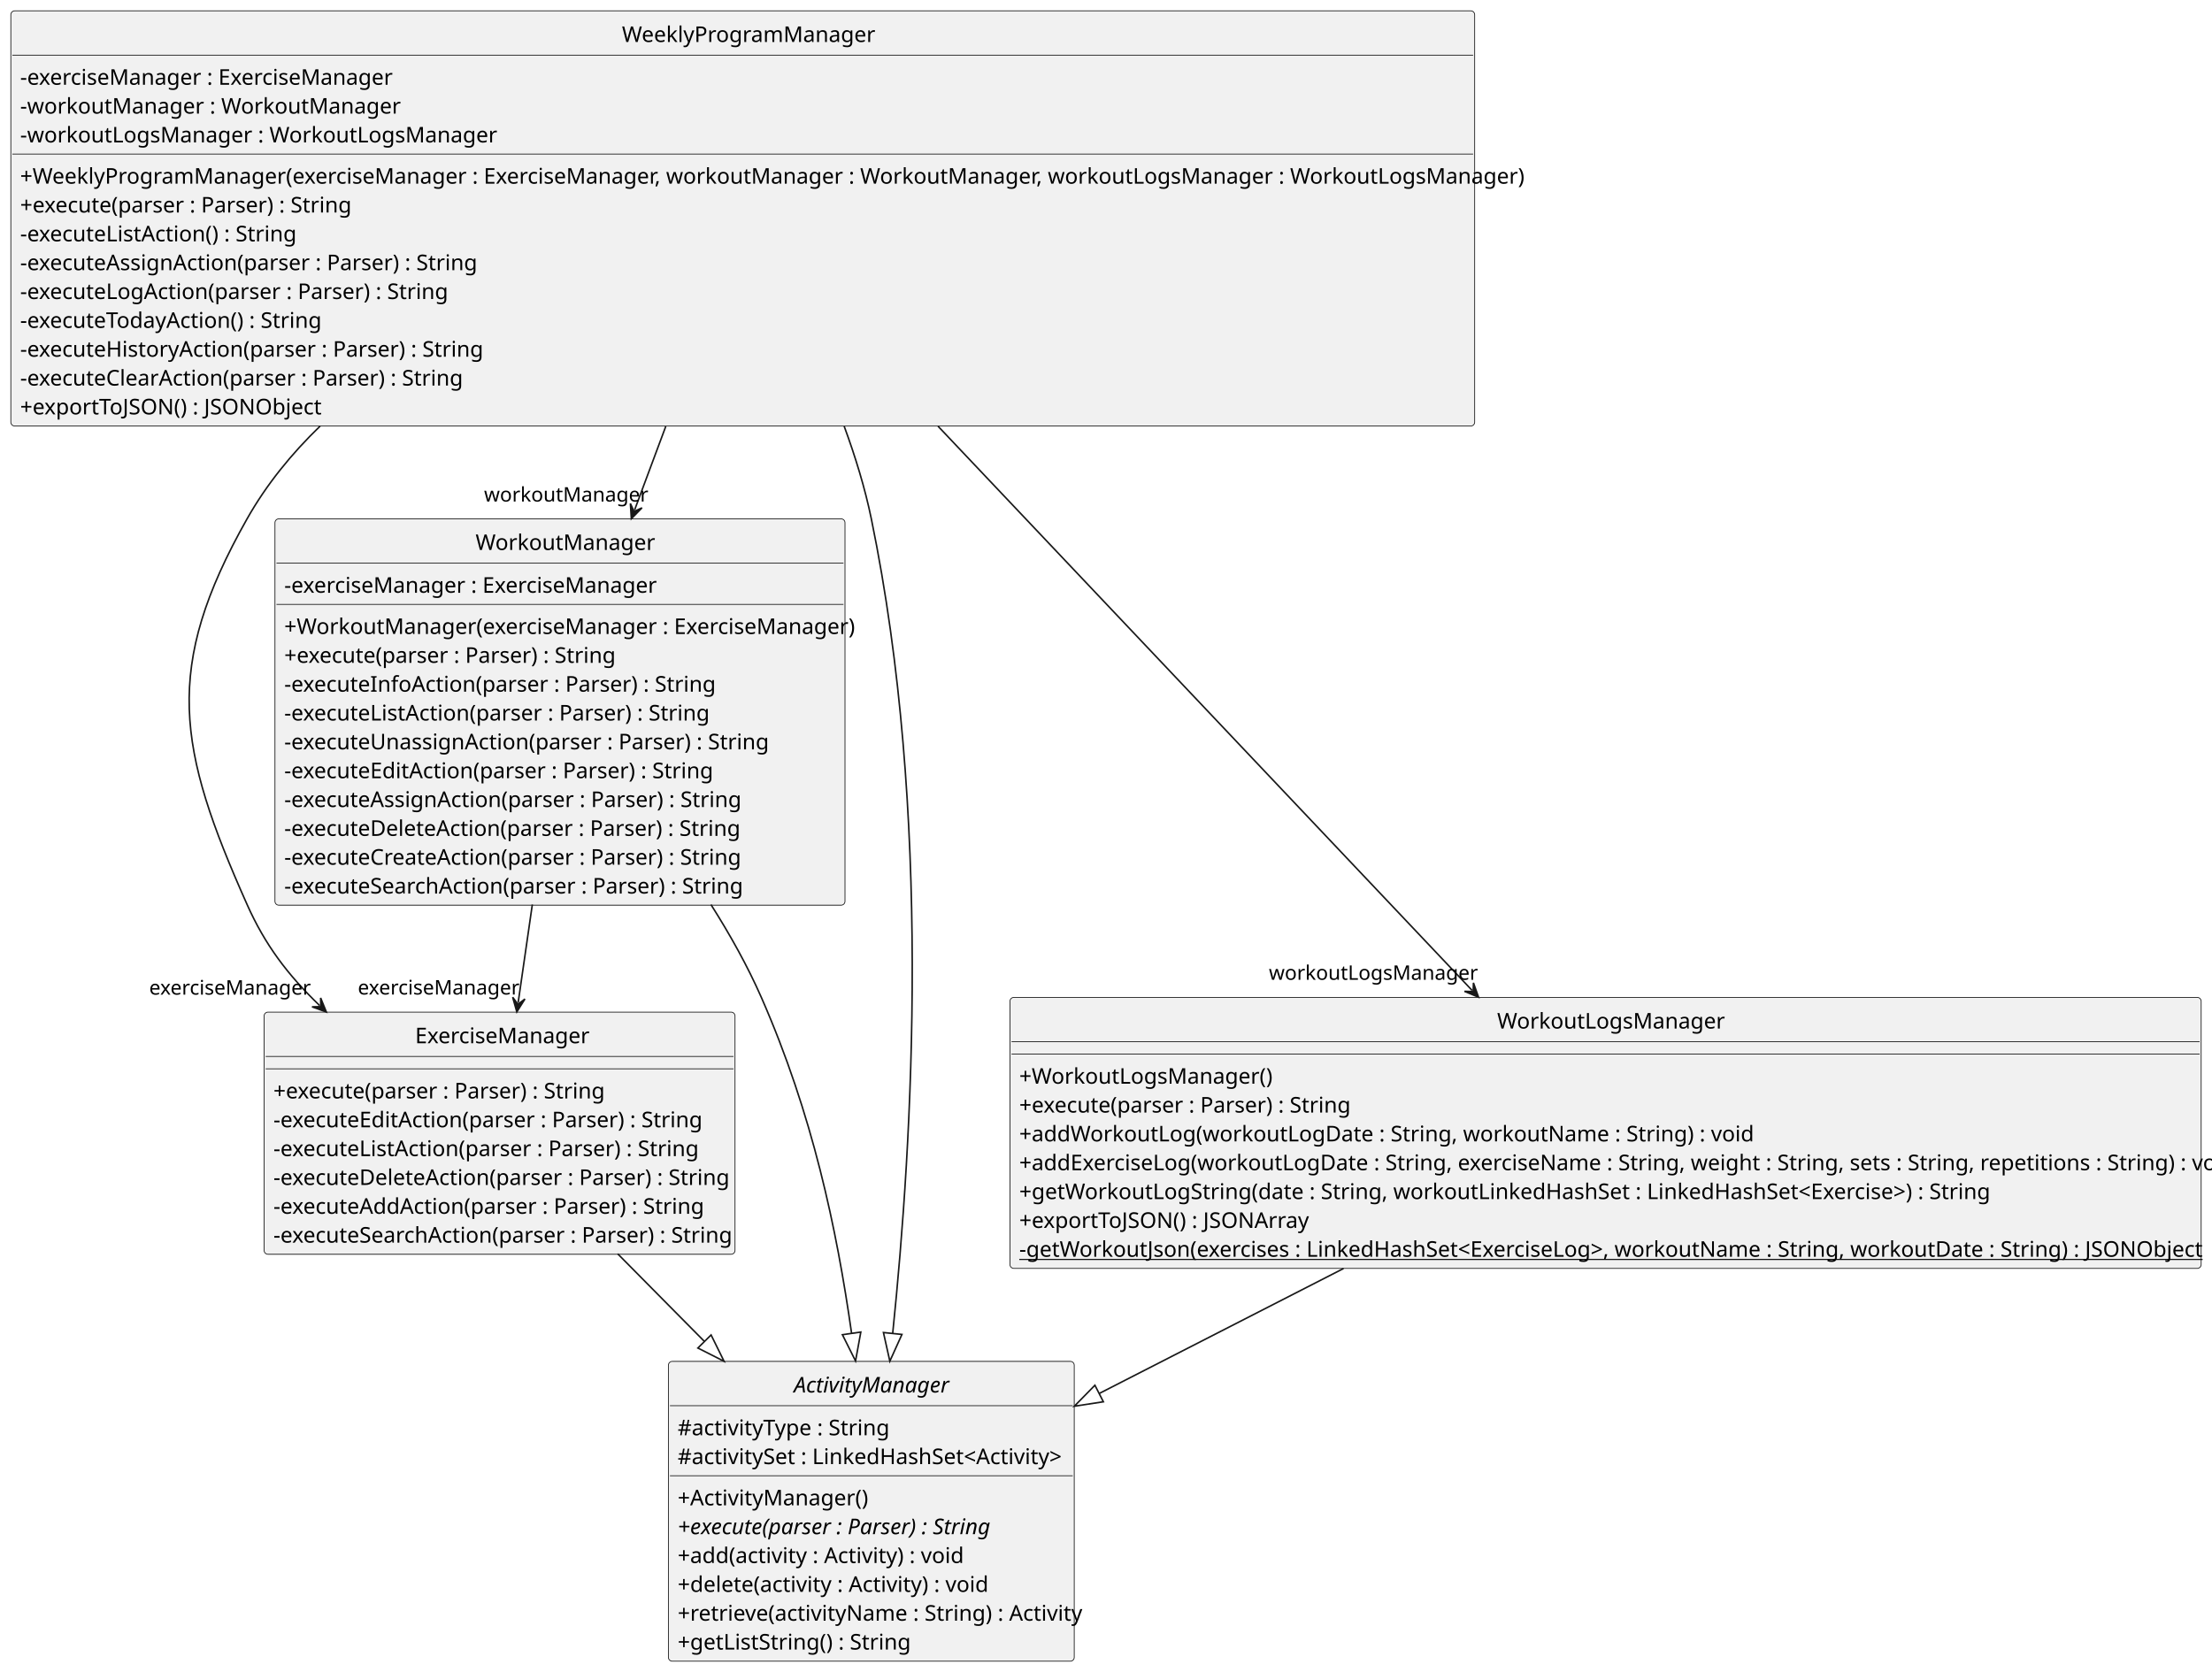
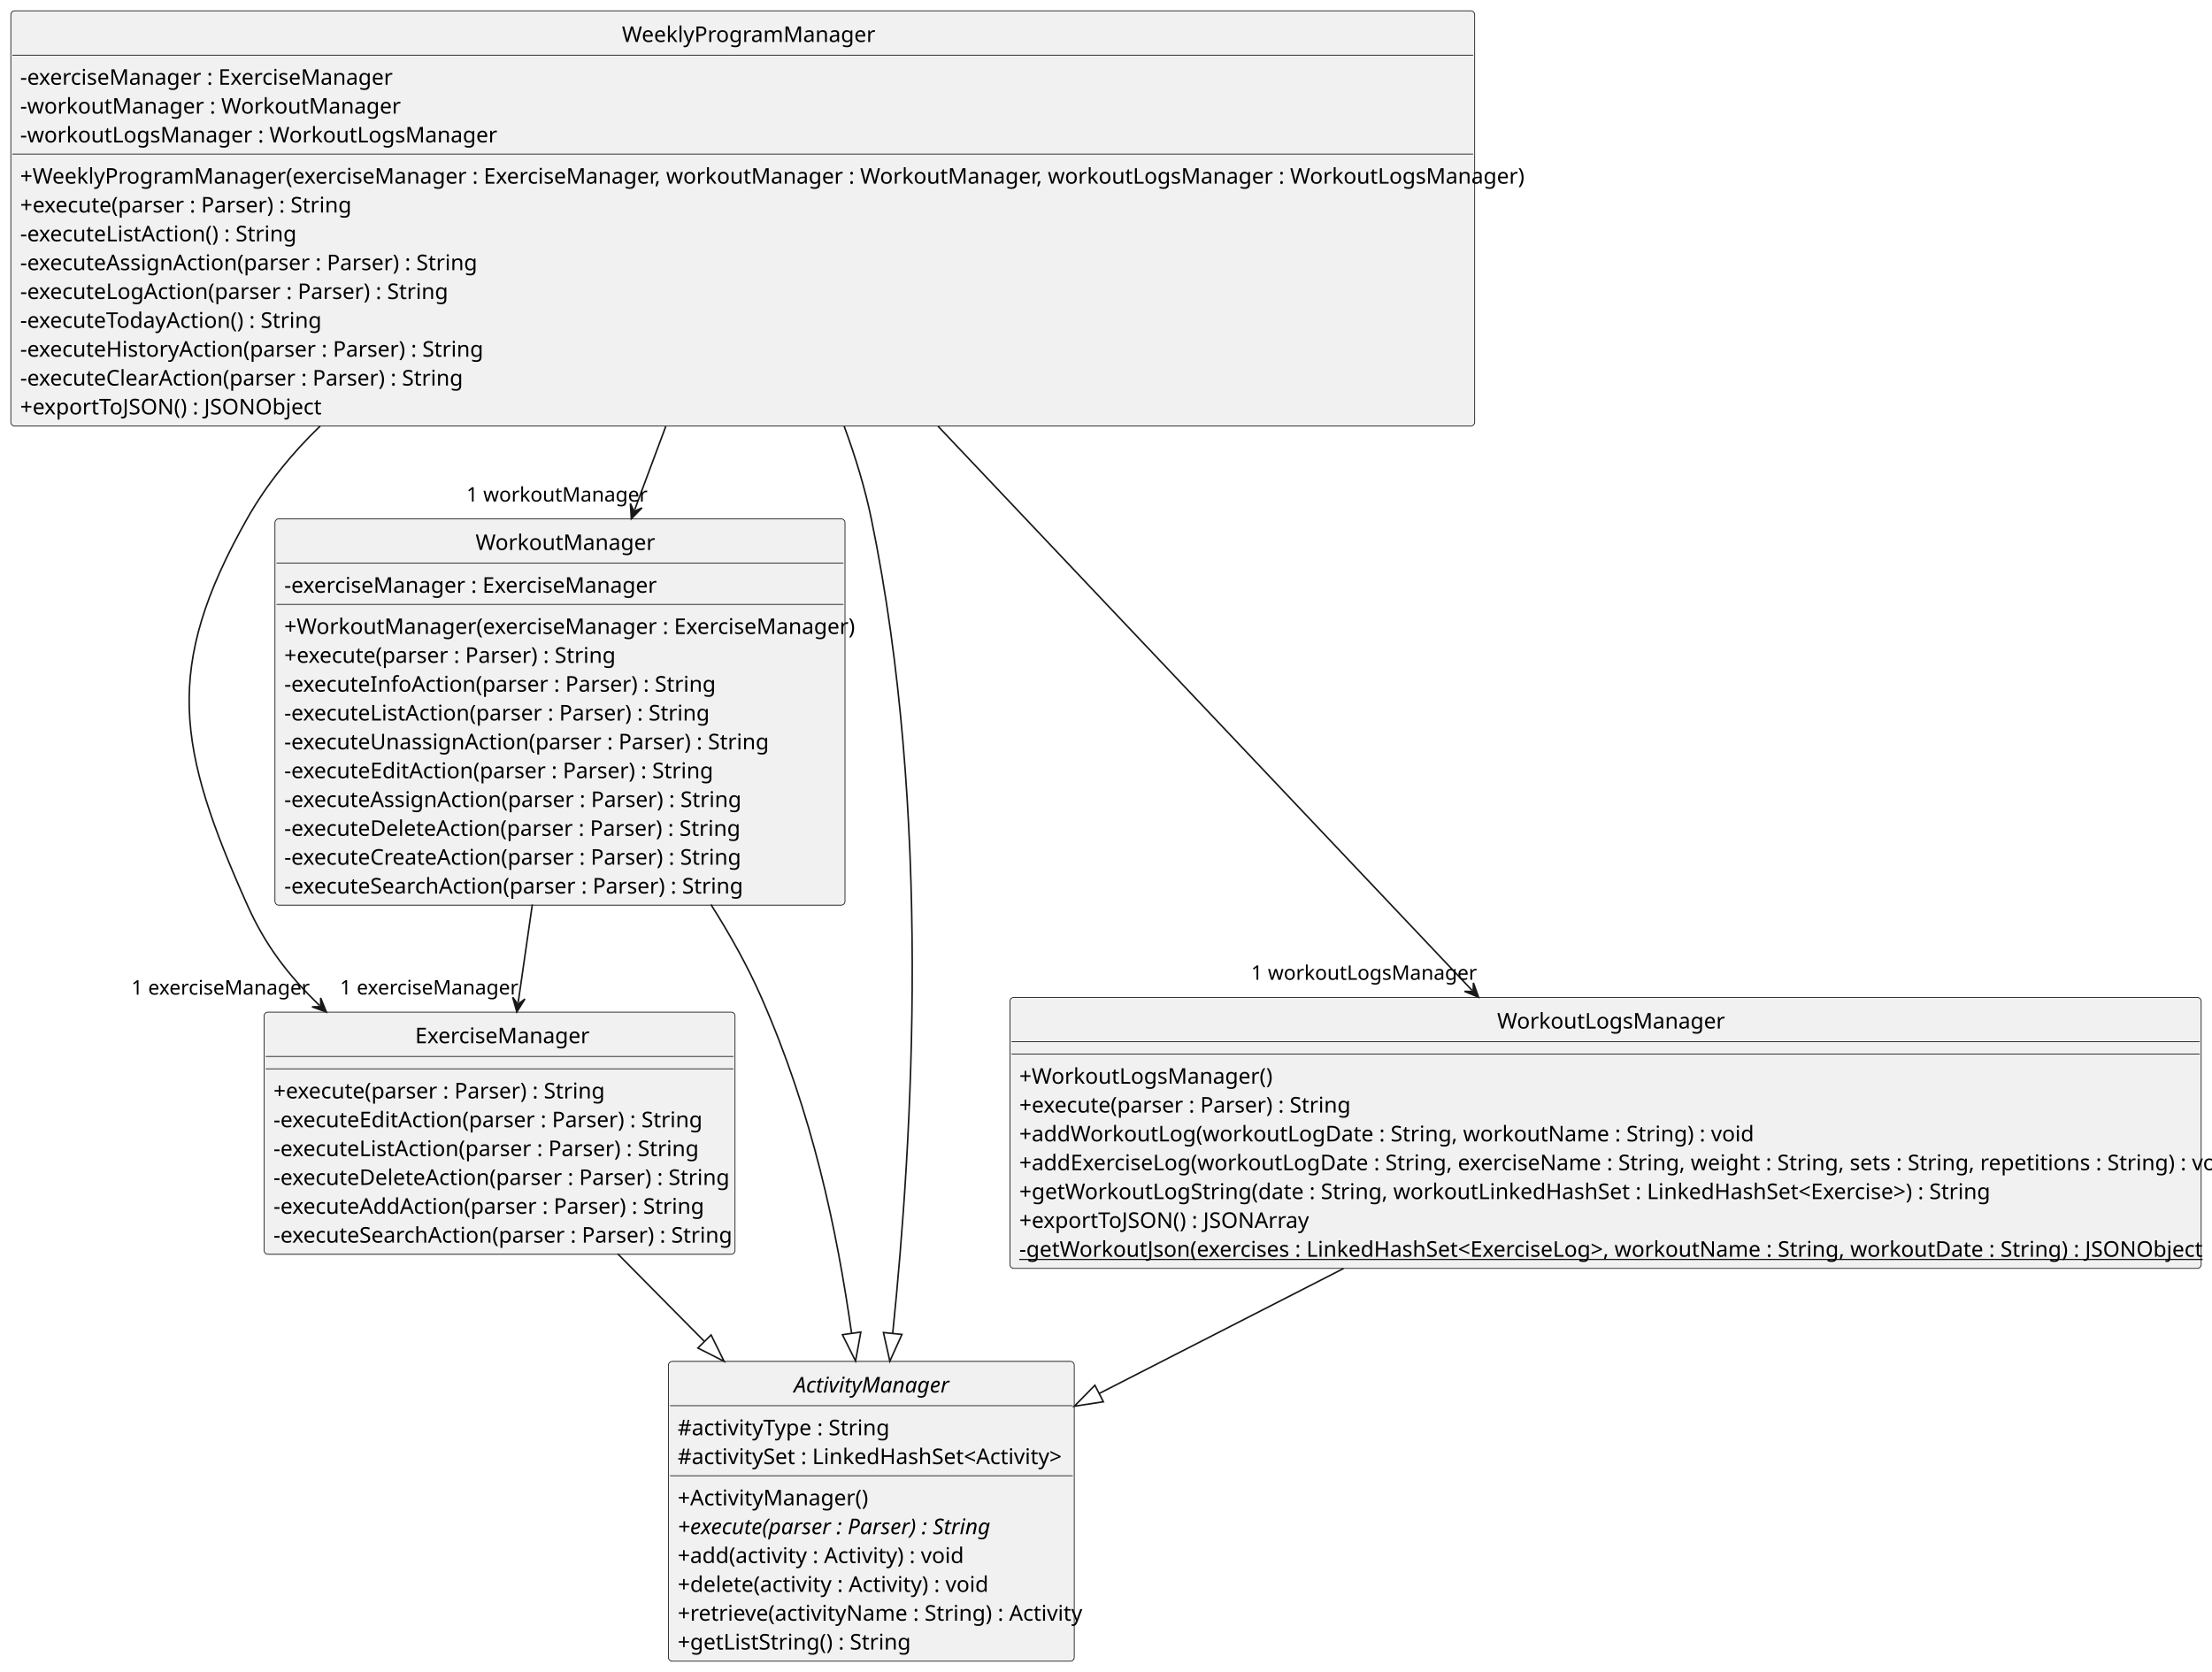
<svg xmlns="http://www.w3.org/2000/svg" contentStyleType="text/css" height="1079px" preserveAspectRatio="none" style="width:1428px;height:1079px;background:#FFFFFF;" version="1.1" viewBox="0 0 1428 1079" width="1428px" zoomAndPan="magnify">
  <defs />
  <g>
    <g id="elem_ExerciseManager">
      <rect codeLine="5" fill="#F1F1F1" height="156.348" id="ExerciseManager" rx="2.5" ry="2.5" style="stroke:#181818;stroke-width:0.5;" width="304" x="170.5" y="653.5" />
      <text fill="#000000" font-family="sans-serif" font-size="14" lengthAdjust="spacing" textLength="109" x="268" y="673.607">ExerciseManager</text>
      <line style="stroke:#181818;stroke-width:0.5;" x1="171.5" x2="473.5" y1="682.121" y2="682.121" />
      <line style="stroke:#181818;stroke-width:0.5;" x1="171.5" x2="473.5" y1="690.121" y2="690.121" />
      <text fill="#000000" font-family="sans-serif" font-size="14" lengthAdjust="spacing" textLength="211" x="176.5" y="709.229">+execute(parser : Parser) : String</text>
      <text fill="#000000" font-family="sans-serif" font-size="14" lengthAdjust="spacing" textLength="271" x="176.5" y="727.85">-executeEditAction(parser : Parser) : String</text>
      <text fill="#000000" font-family="sans-serif" font-size="14" lengthAdjust="spacing" textLength="269" x="176.5" y="746.471">-executeListAction(parser : Parser) : String</text>
      <text fill="#000000" font-family="sans-serif" font-size="14" lengthAdjust="spacing" textLength="288" x="176.5" y="765.092">-executeDeleteAction(parser : Parser) : String</text>
      <text fill="#000000" font-family="sans-serif" font-size="14" lengthAdjust="spacing" textLength="272" x="176.5" y="783.713">-executeAddAction(parser : Parser) : String</text>
      <text fill="#000000" font-family="sans-serif" font-size="14" lengthAdjust="spacing" textLength="292" x="176.5" y="802.334">-executeSearchAction(parser : Parser) : String</text>
    </g>
    <g id="elem_ActivityManager">
      <rect codeLine="53" fill="#F1F1F1" height="193.59" id="ActivityManager" rx="2.5" ry="2.5" style="stroke:#181818;stroke-width:0.5;" width="262" x="431.5" y="879" />
      <text fill="#000000" font-family="sans-serif" font-size="14" font-style="italic" lengthAdjust="spacing" textLength="100" x="512.5" y="899.107">ActivityManager</text>
      <line style="stroke:#181818;stroke-width:0.5;" x1="432.5" x2="692.5" y1="907.621" y2="907.621" />
      <text fill="#000000" font-family="sans-serif" font-size="14" lengthAdjust="spacing" textLength="132" x="437.5" y="926.729">#activityType : String</text>
      <text fill="#000000" font-family="sans-serif" font-size="14" lengthAdjust="spacing" textLength="239" x="437.5" y="945.35">#activitySet : LinkedHashSet&lt;Activity&gt;</text>
      <line style="stroke:#181818;stroke-width:0.5;" x1="432.5" x2="692.5" y1="952.863" y2="952.863" />
      <text fill="#000000" font-family="sans-serif" font-size="14" lengthAdjust="spacing" textLength="118" x="437.5" y="971.971">+ActivityManager()</text>
      <text fill="#000000" font-family="sans-serif" font-size="14" font-style="italic" lengthAdjust="spacing" textLength="211" x="437.5" y="990.592">+execute(parser : Parser) : String</text>
      <text fill="#000000" font-family="sans-serif" font-size="14" lengthAdjust="spacing" textLength="179" x="437.5" y="1009.213">+add(activity : Activity) : void</text>
      <text fill="#000000" font-family="sans-serif" font-size="14" lengthAdjust="spacing" textLength="194" x="437.5" y="1027.834">+delete(activity : Activity) : void</text>
      <text fill="#000000" font-family="sans-serif" font-size="14" lengthAdjust="spacing" textLength="250" x="437.5" y="1046.455">+retrieve(activityName : String) : Activity</text>
      <text fill="#000000" font-family="sans-serif" font-size="14" lengthAdjust="spacing" textLength="146" x="437.5" y="1065.076">+getListString() : String</text>
    </g>
    <g id="elem_WorkoutManager">
      <rect codeLine="14" fill="#F1F1F1" height="249.453" id="WorkoutManager" rx="2.5" ry="2.5" style="stroke:#181818;stroke-width:0.5;" width="368" x="177.5" y="335" />
      <text fill="#000000" font-family="sans-serif" font-size="14" lengthAdjust="spacing" textLength="109" x="307" y="355.107">WorkoutManager</text>
      <line style="stroke:#181818;stroke-width:0.5;" x1="178.5" x2="544.5" y1="363.621" y2="363.621" />
      <text fill="#000000" font-family="sans-serif" font-size="14" lengthAdjust="spacing" textLength="234" x="183.5" y="382.728">-exerciseManager : ExerciseManager</text>
      <line style="stroke:#181818;stroke-width:0.5;" x1="178.5" x2="544.5" y1="390.242" y2="390.242" />
      <text fill="#000000" font-family="sans-serif" font-size="14" lengthAdjust="spacing" textLength="356" x="183.5" y="409.35">+WorkoutManager(exerciseManager : ExerciseManager)</text>
      <text fill="#000000" font-family="sans-serif" font-size="14" lengthAdjust="spacing" textLength="211" x="183.5" y="427.971">+execute(parser : Parser) : String</text>
      <text fill="#000000" font-family="sans-serif" font-size="14" lengthAdjust="spacing" textLength="270" x="183.5" y="446.592">-executeInfoAction(parser : Parser) : String</text>
      <text fill="#000000" font-family="sans-serif" font-size="14" lengthAdjust="spacing" textLength="269" x="183.5" y="465.213">-executeListAction(parser : Parser) : String</text>
      <text fill="#000000" font-family="sans-serif" font-size="14" lengthAdjust="spacing" textLength="305" x="183.5" y="483.834">-executeUnassignAction(parser : Parser) : String</text>
      <text fill="#000000" font-family="sans-serif" font-size="14" lengthAdjust="spacing" textLength="271" x="183.5" y="502.455">-executeEditAction(parser : Parser) : String</text>
      <text fill="#000000" font-family="sans-serif" font-size="14" lengthAdjust="spacing" textLength="289" x="183.5" y="521.076">-executeAssignAction(parser : Parser) : String</text>
      <text fill="#000000" font-family="sans-serif" font-size="14" lengthAdjust="spacing" textLength="288" x="183.5" y="539.697">-executeDeleteAction(parser : Parser) : String</text>
      <text fill="#000000" font-family="sans-serif" font-size="14" lengthAdjust="spacing" textLength="290" x="183.5" y="558.318">-executeCreateAction(parser : Parser) : String</text>
      <text fill="#000000" font-family="sans-serif" font-size="14" lengthAdjust="spacing" textLength="292" x="183.5" y="576.939">-executeSearchAction(parser : Parser) : String</text>
    </g>
    <g id="elem_WorkoutLogsManager">
      <rect codeLine="28" fill="#F1F1F1" height="174.969" id="WorkoutLogsManager" rx="2.5" ry="2.5" style="stroke:#181818;stroke-width:0.5;" width="769" x="652" y="644" />
      <text fill="#000000" font-family="sans-serif" font-size="14" lengthAdjust="spacing" textLength="140" x="966.5" y="664.107">WorkoutLogsManager</text>
      <line style="stroke:#181818;stroke-width:0.5;" x1="653" x2="1420" y1="672.621" y2="672.621" />
      <line style="stroke:#181818;stroke-width:0.5;" x1="653" x2="1420" y1="680.621" y2="680.621" />
      <text fill="#000000" font-family="sans-serif" font-size="14" lengthAdjust="spacing" textLength="158" x="658" y="699.729">+WorkoutLogsManager()</text>
      <text fill="#000000" font-family="sans-serif" font-size="14" lengthAdjust="spacing" textLength="211" x="658" y="718.35">+execute(parser : Parser) : String</text>
      <text fill="#000000" font-family="sans-serif" font-size="14" lengthAdjust="spacing" textLength="451" x="658" y="736.971">+addWorkoutLog(workoutLogDate : String, workoutName : String) : void</text>
      <text fill="#000000" font-family="sans-serif" font-size="14" lengthAdjust="spacing" textLength="757" x="658" y="755.592">+addExerciseLog(workoutLogDate : String, exerciseName : String, weight : String, sets : String, repetitions : String) : void</text>
      <text fill="#000000" font-family="sans-serif" font-size="14" lengthAdjust="spacing" textLength="606" x="658" y="774.213">+getWorkoutLogString(date : String, workoutLinkedHashSet : LinkedHashSet&lt;Exercise&gt;) : String</text>
      <text fill="#000000" font-family="sans-serif" font-size="14" lengthAdjust="spacing" textLength="190" x="658" y="792.834">+exportToJSON() : JSONArray</text>
      <text fill="#000000" font-family="sans-serif" font-size="14" lengthAdjust="spacing" text-decoration="underline" textLength="742" x="658" y="811.455">-getWorkoutJson(exercises : LinkedHashSet&lt;ExerciseLog&gt;, workoutName : String, workoutDate : String) : JSONObject</text>
    </g>
    <g id="elem_WeeklyProgramManager">
      <rect codeLine="38" fill="#F1F1F1" height="268.074" id="WeeklyProgramManager" rx="2.5" ry="2.5" style="stroke:#181818;stroke-width:0.5;" width="945" x="7" y="7" />
      <text fill="#000000" font-family="sans-serif" font-size="14" lengthAdjust="spacing" textLength="156" x="401.5" y="27.107">WeeklyProgramManager</text>
      <line style="stroke:#181818;stroke-width:0.5;" x1="8" x2="951" y1="35.621" y2="35.621" />
      <text fill="#000000" font-family="sans-serif" font-size="14" lengthAdjust="spacing" textLength="234" x="13" y="54.728">-exerciseManager : ExerciseManager</text>
      <text fill="#000000" font-family="sans-serif" font-size="14" lengthAdjust="spacing" textLength="231" x="13" y="73.35">-workoutManager : WorkoutManager</text>
      <text fill="#000000" font-family="sans-serif" font-size="14" lengthAdjust="spacing" textLength="293" x="13" y="91.971">-workoutLogsManager : WorkoutLogsManager</text>
      <line style="stroke:#181818;stroke-width:0.5;" x1="8" x2="951" y1="99.484" y2="99.484" />
      <text fill="#000000" font-family="sans-serif" font-size="14" lengthAdjust="spacing" textLength="933" x="13" y="118.592">+WeeklyProgramManager(exerciseManager : ExerciseManager, workoutManager : WorkoutManager, workoutLogsManager : WorkoutLogsManager)</text>
      <text fill="#000000" font-family="sans-serif" font-size="14" lengthAdjust="spacing" textLength="211" x="13" y="137.213">+execute(parser : Parser) : String</text>
      <text fill="#000000" font-family="sans-serif" font-size="14" lengthAdjust="spacing" textLength="174" x="13" y="155.834">-executeListAction() : String</text>
      <text fill="#000000" font-family="sans-serif" font-size="14" lengthAdjust="spacing" textLength="289" x="13" y="174.455">-executeAssignAction(parser : Parser) : String</text>
      <text fill="#000000" font-family="sans-serif" font-size="14" lengthAdjust="spacing" textLength="271" x="13" y="193.076">-executeLogAction(parser : Parser) : String</text>
      <text fill="#000000" font-family="sans-serif" font-size="14" lengthAdjust="spacing" textLength="192" x="13" y="211.697">-executeTodayAction() : String</text>
      <text fill="#000000" font-family="sans-serif" font-size="14" lengthAdjust="spacing" textLength="290" x="13" y="230.318">-executeHistoryAction(parser : Parser) : String</text>
      <text fill="#000000" font-family="sans-serif" font-size="14" lengthAdjust="spacing" textLength="281" x="13" y="248.94">-executeClearAction(parser : Parser) : String</text>
      <text fill="#000000" font-family="sans-serif" font-size="14" lengthAdjust="spacing" textLength="197" x="13" y="267.56">+exportToJSON() : JSONObject</text>
    </g>
    <g id="link_ExerciseManager_ActivityManager">
      <path codeLine="13" d="M398.77,809.56 C420.59,831.61 431.989,843.126 454.789,866.166 " fill="none" id="ExerciseManager-to-ActivityManager" style="stroke:#181818;stroke-width:1.0;" />
      <polygon fill="none" points="467.45,878.96,459.054,861.945,450.524,870.386,467.45,878.96" style="stroke:#181818;stroke-width:1.0;" />
    </g>
    <g id="link_WorkoutManager_ActivityManager">
      <path codeLine="27" d="M458.98,584.08 C471.24,603.4 482.59,623.71 491.5,644 C524.53,719.2 540.111,793.12 549.771,860.93 " fill="none" id="WorkoutManager-to-ActivityManager" style="stroke:#181818;stroke-width:1.0;" />
      <polygon fill="none" points="552.31,878.75,555.711,860.084,543.831,861.776,552.31,878.75" style="stroke:#181818;stroke-width:1.0;" />
    </g>
    <g id="link_WorkoutLogsManager_ActivityManager">
      <path codeLine="37" d="M867.38,819.02 C810.22,848.27 763.323,872.249 709.573,899.759 " fill="none" id="WorkoutLogsManager-to-ActivityManager" style="stroke:#181818;stroke-width:1.0;" />
      <polygon fill="none" points="693.55,907.96,712.307,905.1,706.84,894.418,693.55,907.96" style="stroke:#181818;stroke-width:1.0;" />
    </g>
    <g id="link_WeeklyProgramManager_ActivityManager">
      <path codeLine="52" d="M544.98,275.23 C552.2,294.87 558.42,315.17 562.5,335 C601.55,524.63 589.282,734.725 576.292,860.995 " fill="none" id="WeeklyProgramManager-to-ActivityManager" style="stroke:#181818;stroke-width:1.0;" />
      <polygon fill="none" points="574.45,878.9,582.26,861.609,570.323,860.38,574.45,878.9" style="stroke:#181818;stroke-width:1.0;" />
    </g>
    <g id="link_WorkoutManager_ExerciseManager">
      <path codeLine="63" d="M343.65,584.04 C340.25,607.65 337.629,625.782 334.499,647.422 " fill="none" id="WorkoutManager-to-ExerciseManager" style="stroke:#181818;stroke-width:1.0;" />
      <polygon fill="#181818" points="333.64,653.36,338.887,645.025,334.356,648.412,330.969,643.88,333.64,653.36" style="stroke:#181818;stroke-width:1.0;" />
-       <text fill="#000000" font-family="sans-serif" font-size="13" lengthAdjust="spacing" textLength="99" x="230.984" y="642.128">exerciseManager</text>
+       <text fill="#000000" font-family="sans-serif" font-size="13" lengthAdjust="spacing" textLength="110" x="219.46" y="642.128">1 exerciseManager</text>
    </g>
    <g id="link_WeeklyProgramManager_ExerciseManager">
      <path codeLine="64" d="M206.69,275.09 C188.22,292.92 172.02,312.83 159.5,335 C105.09,431.36 114.44,482.92 159.5,584 C171.12,610.06 185.598,629.268 206.378,649.278 " fill="none" id="WeeklyProgramManager-to-ExerciseManager" style="stroke:#181818;stroke-width:1.0;" />
      <polygon fill="#181818" points="210.7,653.44,206.992,644.316,207.098,649.972,201.442,650.079,210.7,653.44" style="stroke:#181818;stroke-width:1.0;" />
-       <text fill="#000000" font-family="sans-serif" font-size="13" lengthAdjust="spacing" textLength="99" x="96.326" y="642.215">exerciseManager</text>
+       <text fill="#000000" font-family="sans-serif" font-size="13" lengthAdjust="spacing" textLength="110" x="84.802" y="642.215">1 exerciseManager</text>
    </g>
    <g id="link_WeeklyProgramManager_WorkoutManager">
      <path codeLine="65" d="M429.8,275.31 C422.43,295.07 416.955,309.748 409.665,329.308 " fill="none" id="WeeklyProgramManager-to-WorkoutManager" style="stroke:#181818;stroke-width:1.0;" />
      <polygon fill="#181818" points="407.57,334.93,414.461,327.894,409.316,330.245,406.965,325.1,407.57,334.93" style="stroke:#181818;stroke-width:1.0;" />
-       <text fill="#000000" font-family="sans-serif" font-size="13" lengthAdjust="spacing" textLength="95" x="312.483" y="323.844">workoutManager</text>
+       <text fill="#000000" font-family="sans-serif" font-size="13" lengthAdjust="spacing" textLength="106" x="301.148" y="323.844">1 workoutManager</text>
    </g>
    <g id="link_WeeklyProgramManager_WorkoutLogsManager">
      <path codeLine="66" d="M605.54,275.17 C712.41,388.08 858.436,542.372 950.366,639.502 " fill="none" id="WeeklyProgramManager-to-WorkoutLogsManager" style="stroke:#181818;stroke-width:1.0;" />
      <polygon fill="#181818" points="954.49,643.86,951.208,634.574,951.053,640.229,945.398,640.073,954.49,643.86" style="stroke:#181818;stroke-width:1.0;" />
-       <text fill="#000000" font-family="sans-serif" font-size="13" lengthAdjust="spacing" textLength="123" x="819.157" y="632.64">workoutLogsManager</text>
+       <text fill="#000000" font-family="sans-serif" font-size="13" lengthAdjust="spacing" textLength="134" x="807.684" y="632.64">1 workoutLogsManager</text>
    </g>
  </g>
</svg>
